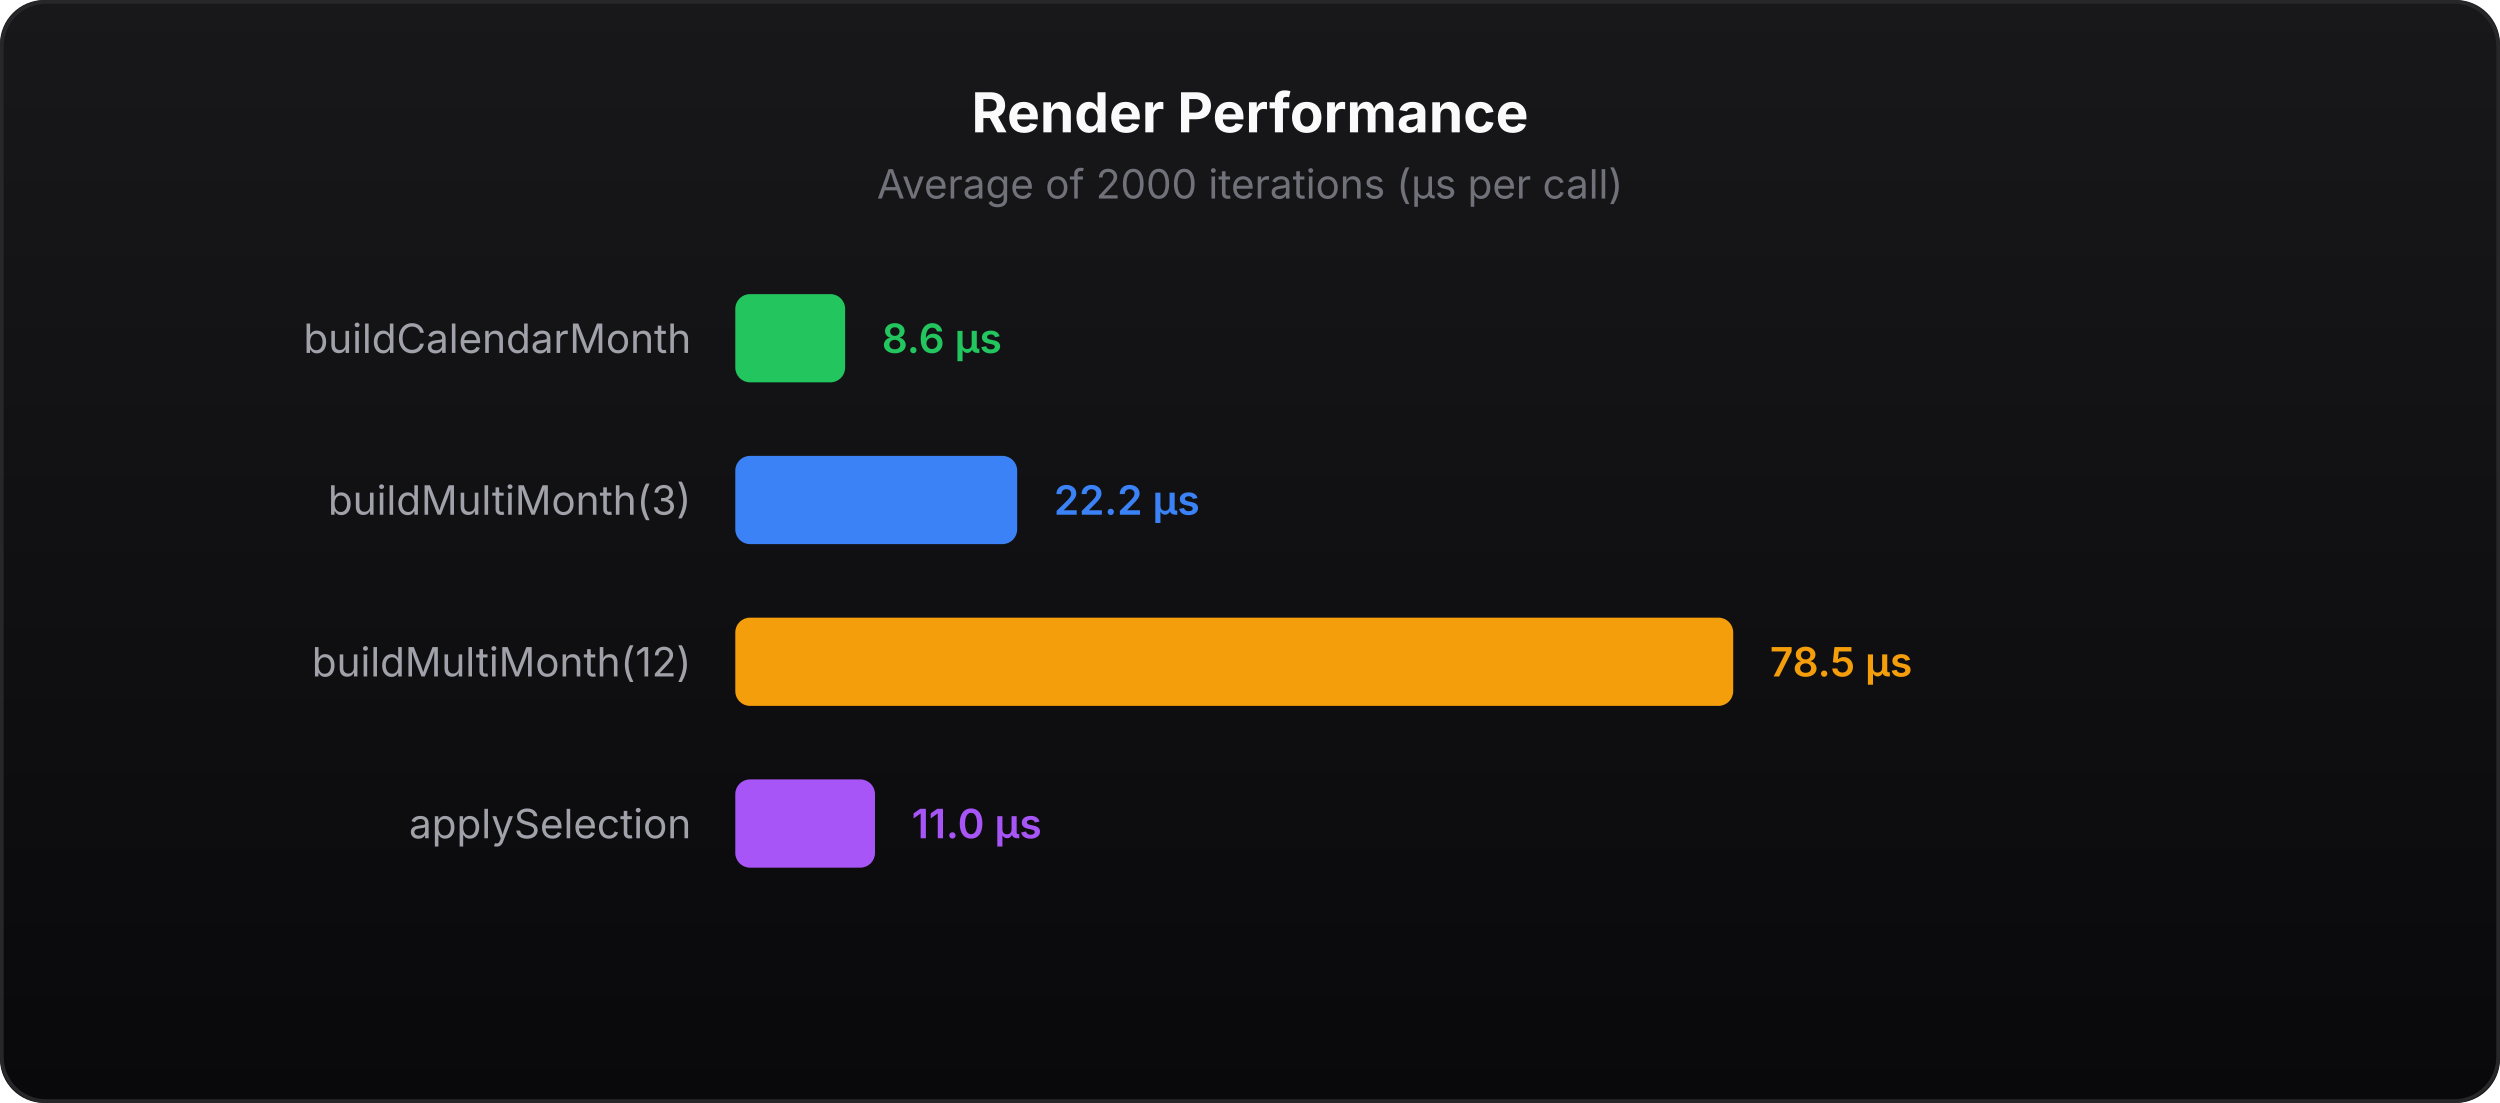
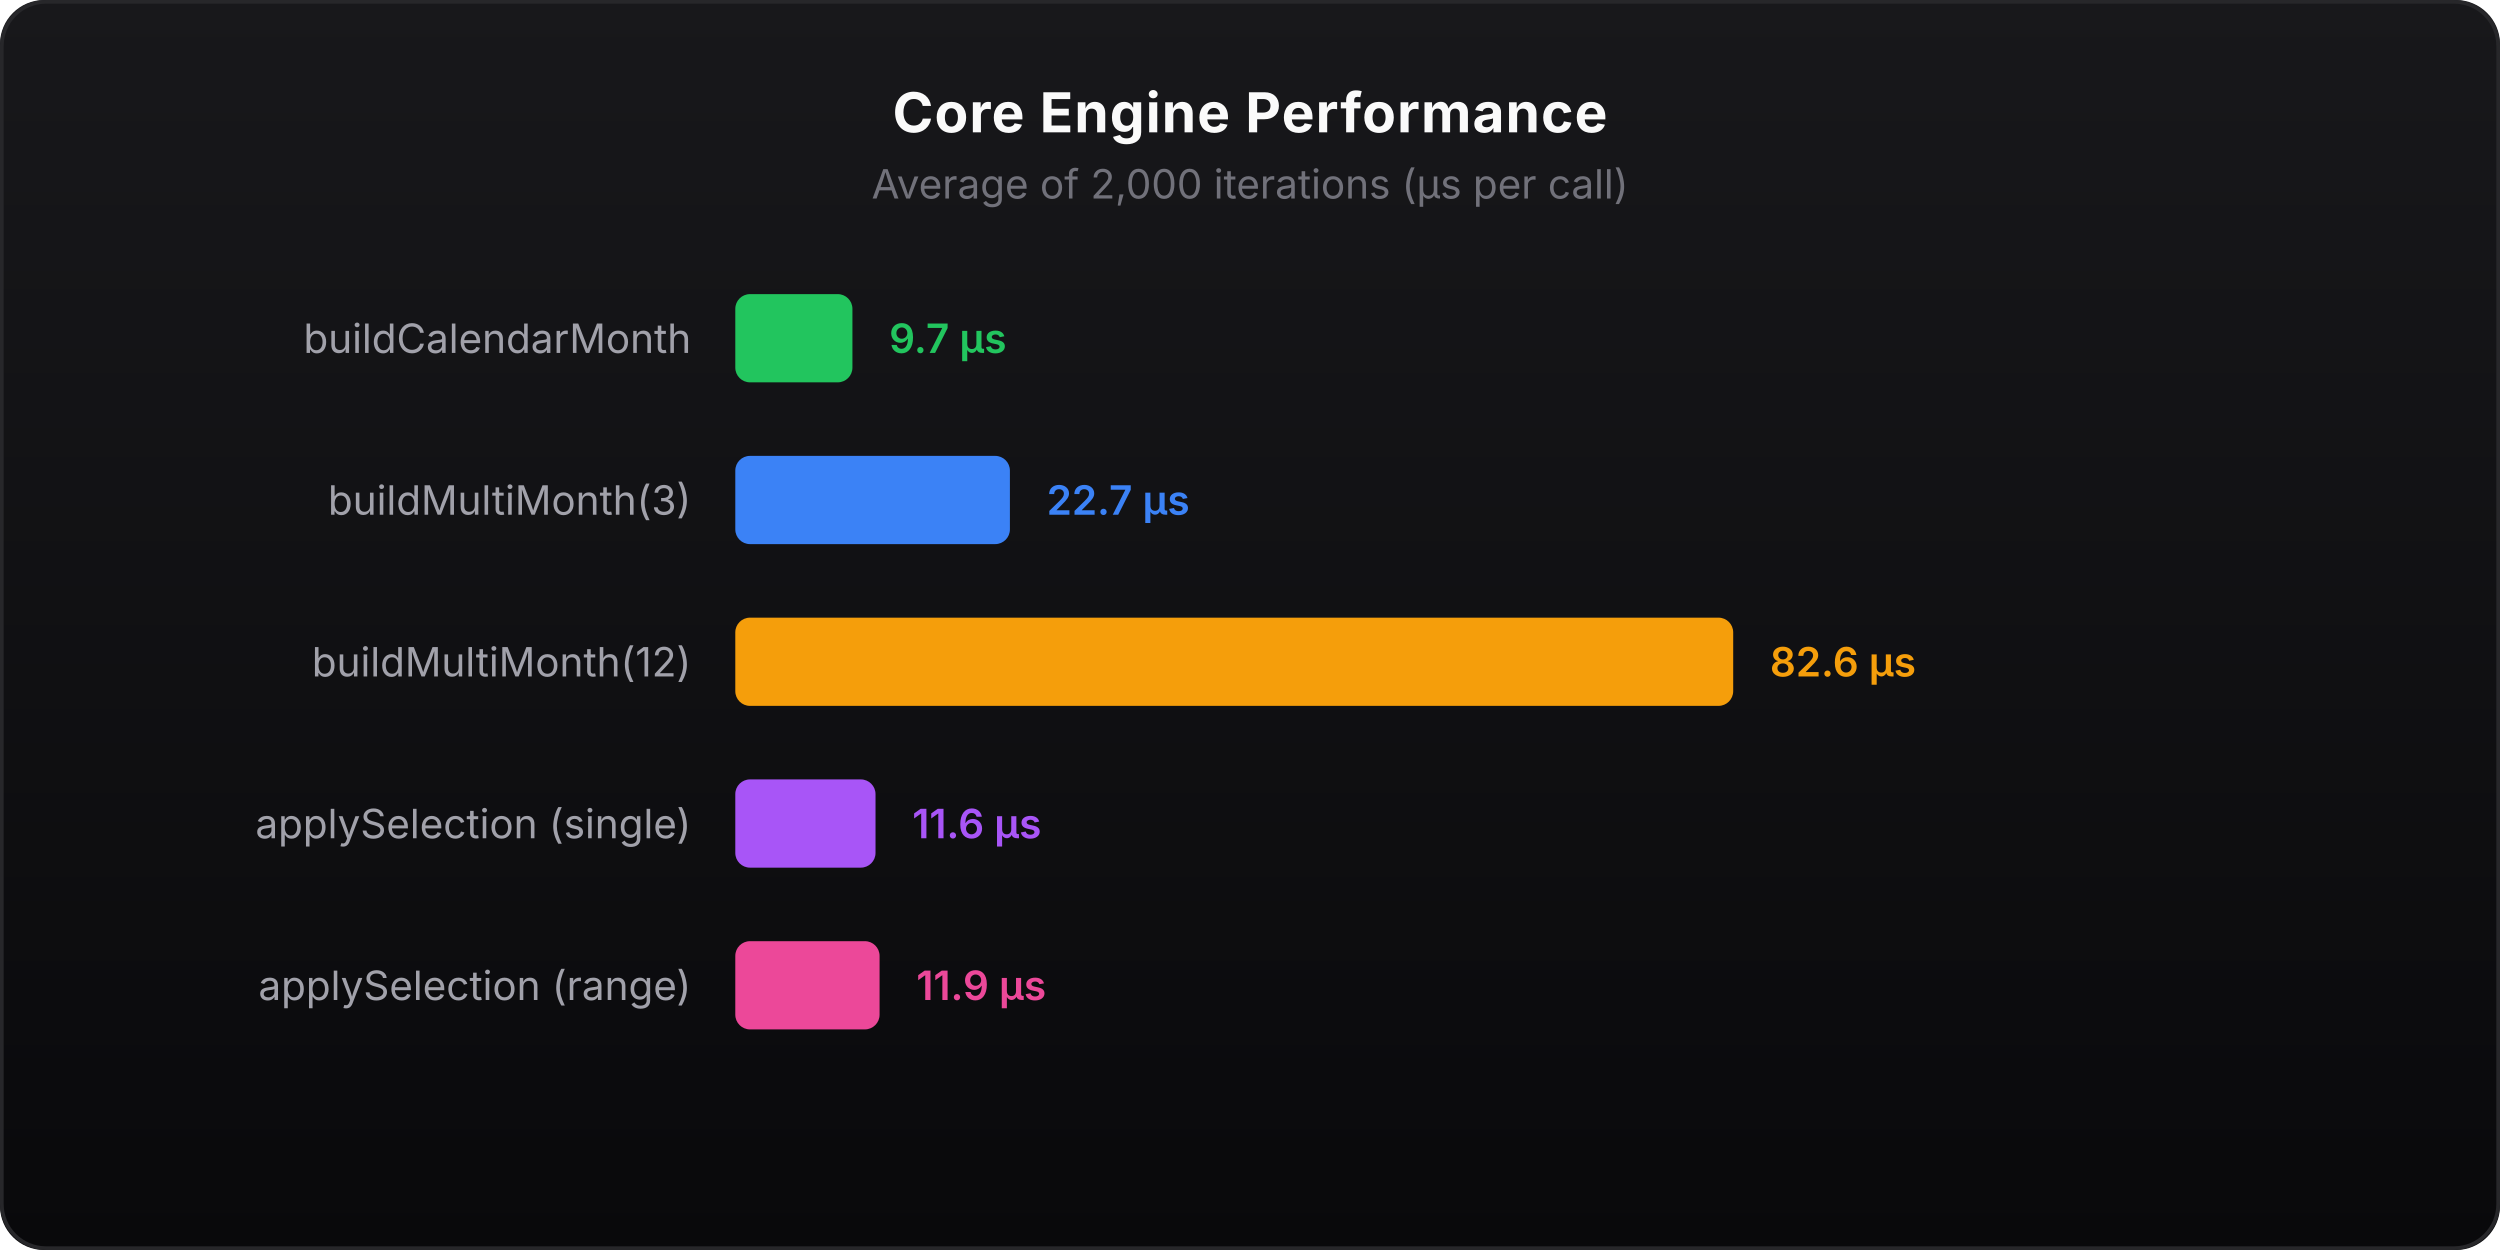
- <svg xmlns="http://www.w3.org/2000/svg" viewBox="0 0 680 300" font-family="'Inter', system-ui, -apple-system, sans-serif">
+ <svg xmlns="http://www.w3.org/2000/svg" viewBox="0 0 680 340" font-family="'Inter', system-ui, -apple-system, sans-serif">
  <defs>
-     <linearGradient id="cardGrad2" x1="0" y1="0" x2="0" y2="1">
+     <linearGradient id="cardGrad" x1="0" y1="0" x2="0" y2="1">
      <stop offset="0%" stop-color="#18181b" />
      <stop offset="100%" stop-color="#09090b" />
    </linearGradient>
  </defs>
-   <rect width="680" height="300" fill="url(#cardGrad2)" rx="12" />
-   <rect x="0.5" y="0.5" width="679" height="299" fill="none" stroke="#27272a" rx="12" stroke-width="1" />
-   <text x="340" y="36" text-anchor="middle" fill="#fafafa" font-size="15" font-weight="700">Render Performance</text>
-   <text x="340" y="54" text-anchor="middle" fill="#71717a" font-size="11">Average of 2000 iterations (μs per call)</text>
+   <rect width="680" height="340" fill="url(#cardGrad)" rx="12" />
+   <rect x="0.5" y="0.5" width="679" height="339" fill="none" stroke="#27272a" rx="12" stroke-width="1" />
+   <text x="340" y="36" text-anchor="middle" fill="#fafafa" font-size="15" font-weight="700" letter-spacing="0.02em">Core Engine Performance</text>
+   <text x="340" y="54" text-anchor="middle" fill="#71717a" font-size="11">Average of 2,000 iterations (μs per call)</text>
  <text x="188" y="96" text-anchor="end" fill="#a1a1aa" font-size="11">buildCalendarMonth</text>
-   <rect x="200" y="80" width="29.875" height="24" fill="#22c55e" rx="4" />
-   <text x="239.875" y="96" fill="#22c55e" font-size="11" font-weight="600">8.6 μs</text>
+   <rect x="200" y="80" width="31.861" height="24" fill="#22c55e" rx="4" />
+   <text x="241.861" y="96" fill="#22c55e" font-size="11" font-weight="600">9.7 μs</text>
  <text x="188" y="140" text-anchor="end" fill="#a1a1aa" font-size="11">buildMultiMonth(3)</text>
-   <rect x="200" y="124" width="76.673" height="24" fill="#3b82f6" rx="4" />
-   <text x="286.673" y="140" fill="#3b82f6" font-size="11" font-weight="600">22.2 μs</text>
+   <rect x="200" y="124" width="74.694" height="24" fill="#3b82f6" rx="4" />
+   <text x="284.694" y="140" fill="#3b82f6" font-size="11" font-weight="600">22.7 μs</text>
  <text x="188" y="184" text-anchor="end" fill="#a1a1aa" font-size="11">buildMultiMonth(12)</text>
  <rect x="200" y="168" width="271.429" height="24" fill="#f59e0b" rx="4" />
-   <text x="481.429" y="184" fill="#f59e0b" font-size="11" font-weight="600">78.5 μs</text>
-   <text x="188" y="228" text-anchor="end" fill="#a1a1aa" font-size="11">applySelection</text>
-   <rect x="200" y="212" width="37.999" height="24" fill="#a855f7" rx="4" />
-   <text x="247.999" y="228" fill="#a855f7" font-size="11" font-weight="600">11.0 μs</text>
+   <text x="481.429" y="184" fill="#f59e0b" font-size="11" font-weight="600">82.6 μs</text>
+   <text x="188" y="228" text-anchor="end" fill="#a1a1aa" font-size="11">applySelection (single)</text>
+   <rect x="200" y="212" width="38.142" height="24" fill="#a855f7" rx="4" />
+   <text x="248.142" y="228" fill="#a855f7" font-size="11" font-weight="600">11.6 μs</text>
+   <text x="188" y="272" text-anchor="end" fill="#a1a1aa" font-size="11">applySelection (range)</text>
+   <rect x="200" y="256" width="39.245" height="24" fill="#ec4899" rx="4" />
+   <text x="249.245" y="272" fill="#ec4899" font-size="11" font-weight="600">11.9 μs</text>
</svg>
